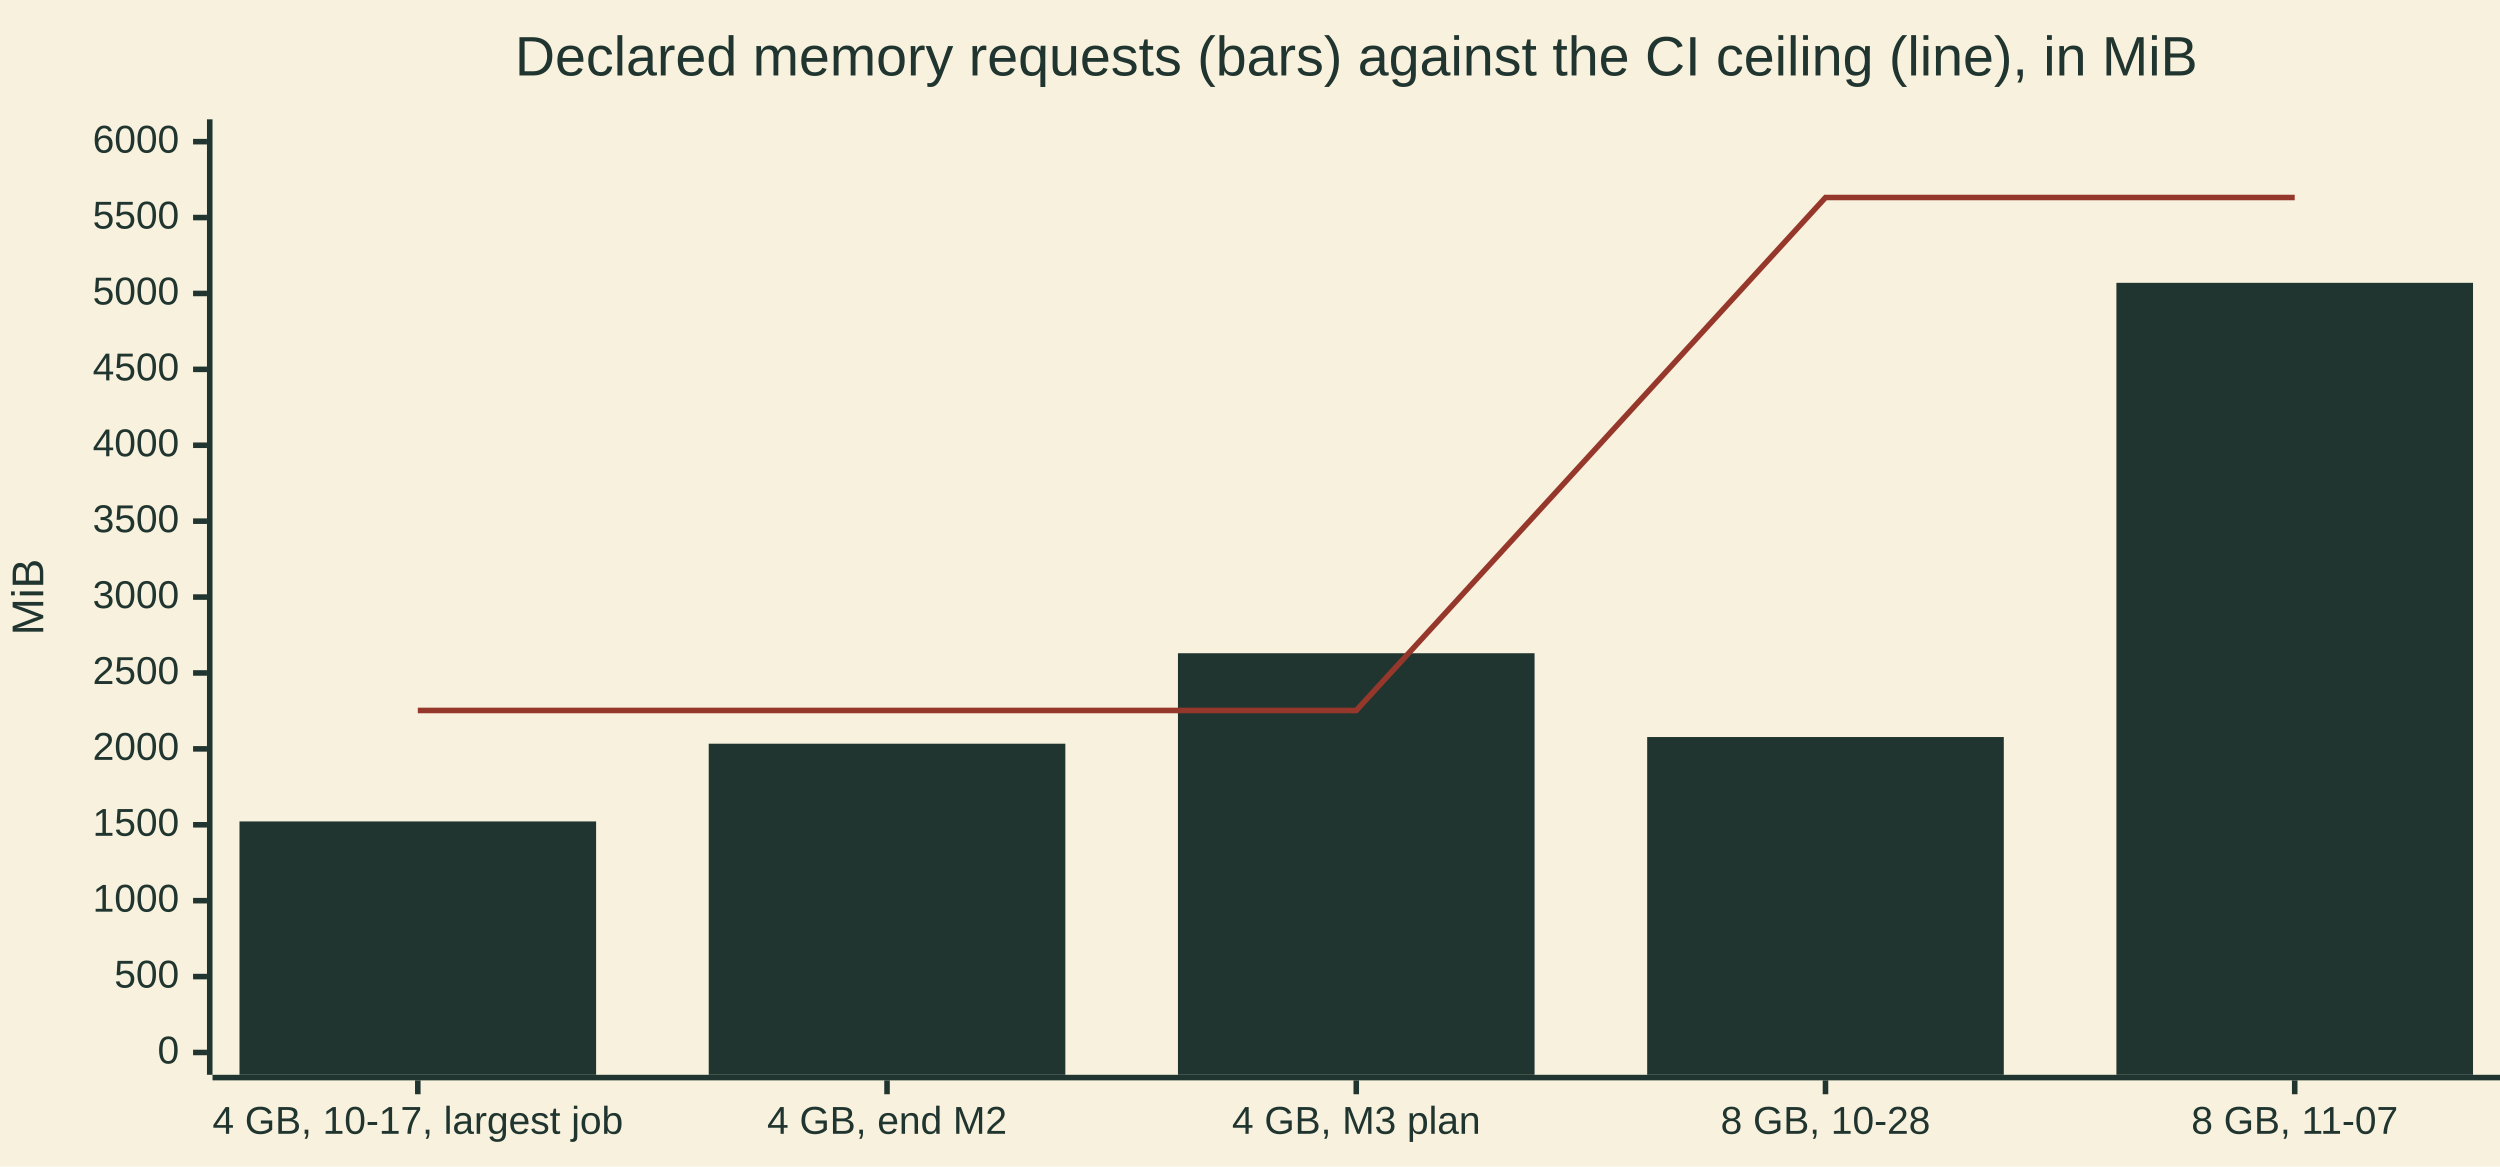
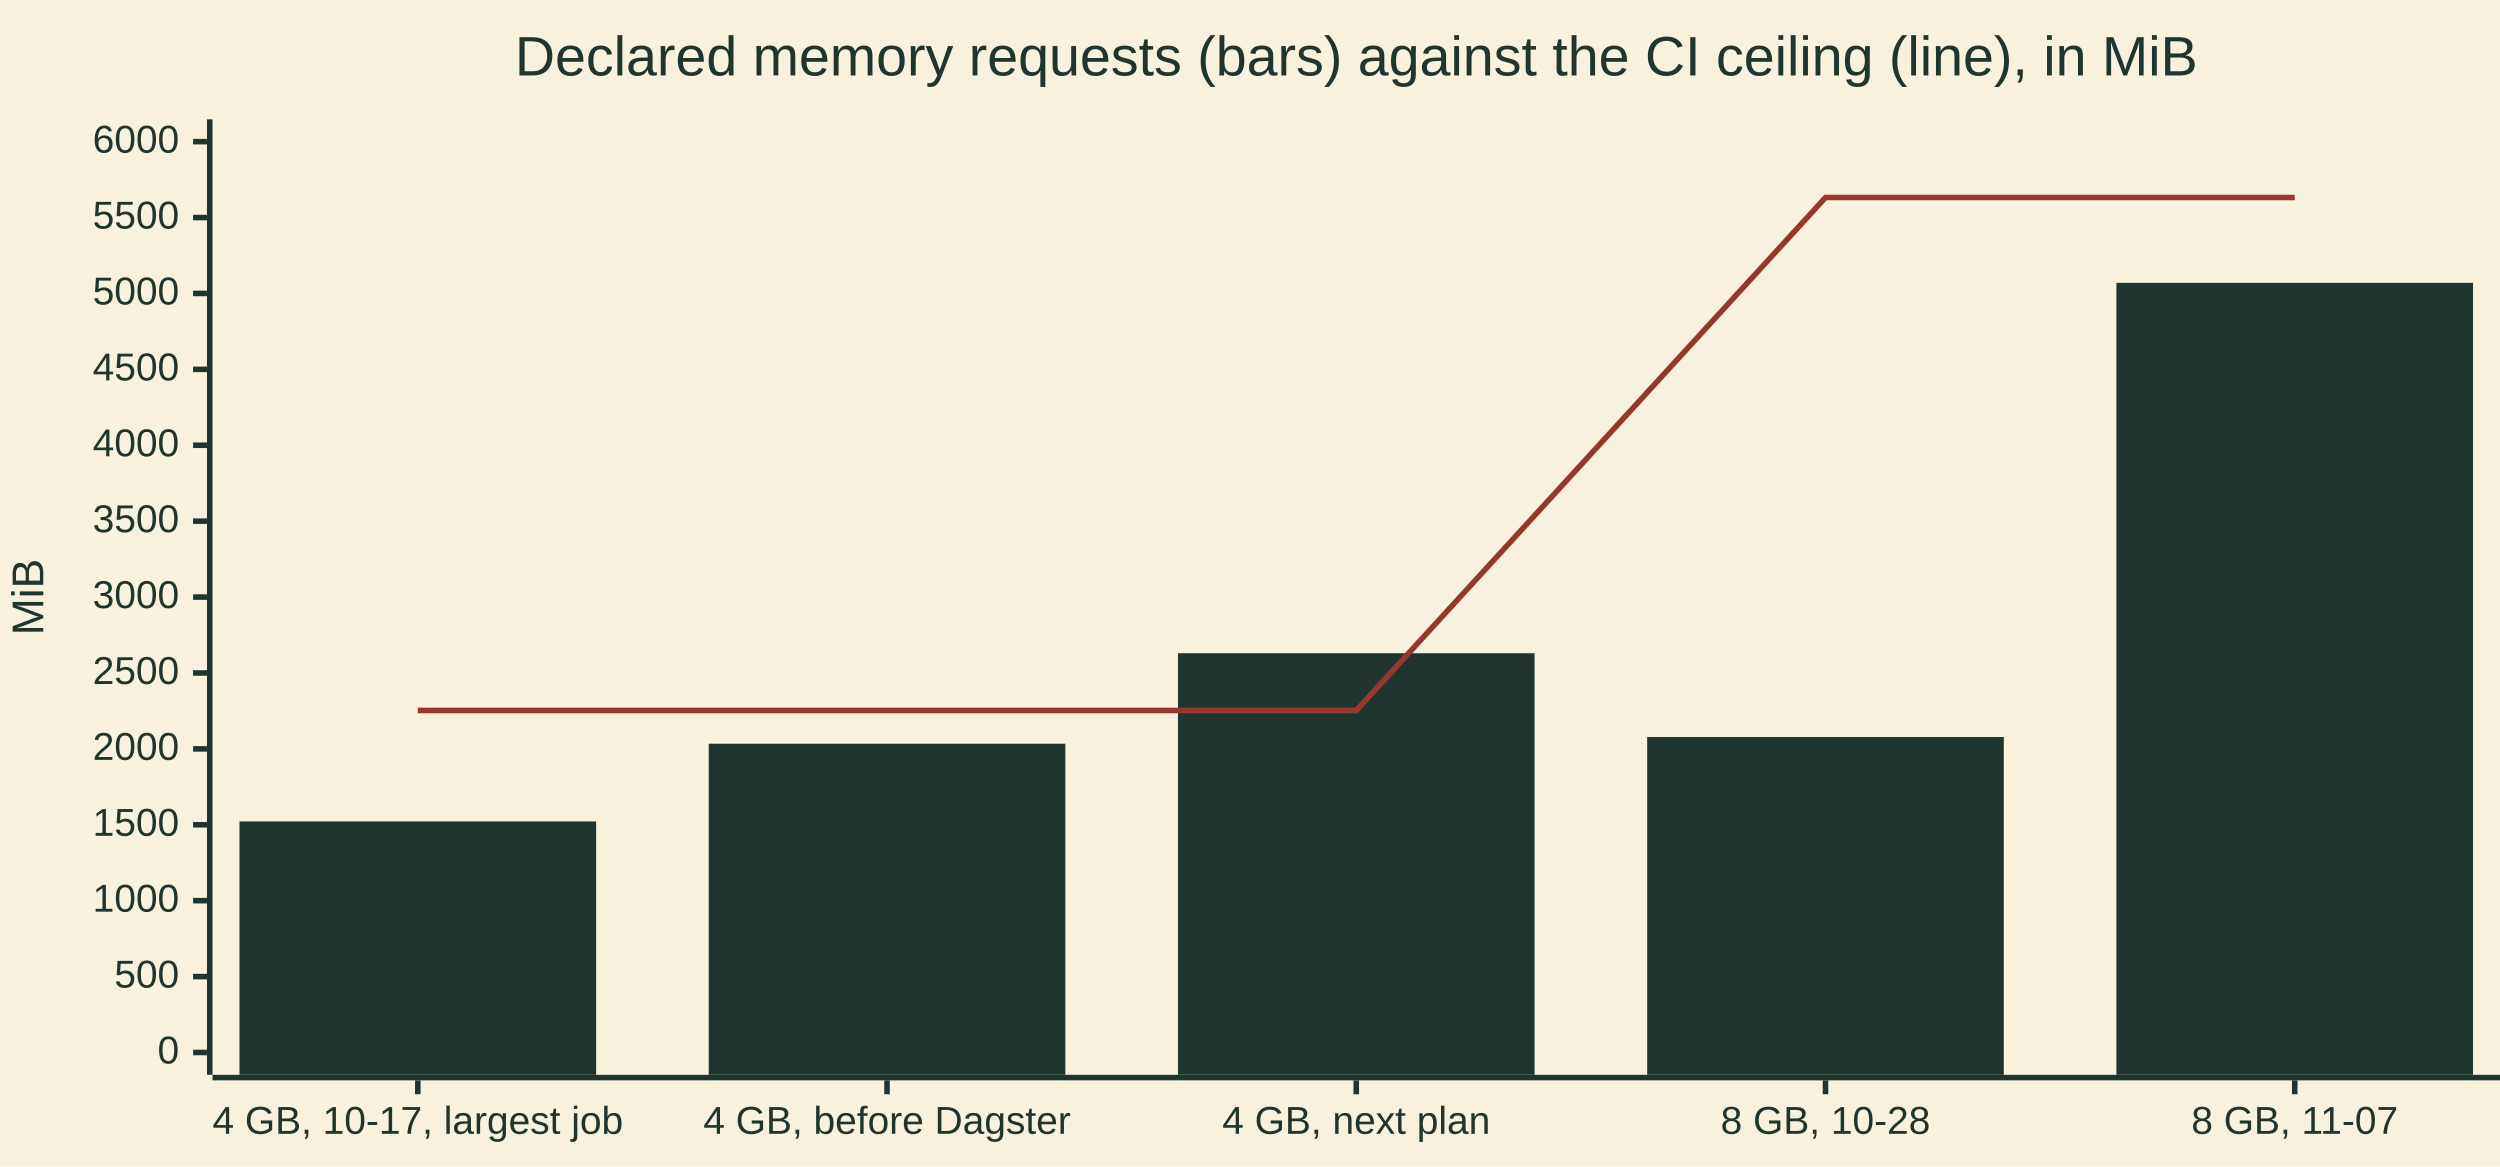
<svg xmlns="http://www.w3.org/2000/svg" id="lagom-infrastructure-memory-budget" width="100%" style="max-width: 900px; background-color: transparent;" viewBox="0 0 900 420" role="graphics-document document" aria-roledescription="xychart">
  <style>#lagom-infrastructure-memory-budget{font-family:arial,sans-serif;font-size:16px;fill:#20352f;}@keyframes edge-animation-frame{from{stroke-dashoffset:0;}}@keyframes dash{to{stroke-dashoffset:0;}}#lagom-infrastructure-memory-budget .edge-animation-slow{stroke-dasharray:9,5!important;stroke-dashoffset:900;animation:dash 50s linear infinite;stroke-linecap:round;}#lagom-infrastructure-memory-budget .edge-animation-fast{stroke-dasharray:9,5!important;stroke-dashoffset:900;animation:dash 20s linear infinite;stroke-linecap:round;}#lagom-infrastructure-memory-budget .error-icon{fill:#f2ead6;}#lagom-infrastructure-memory-budget .error-text{fill:#0d1529;stroke:#0d1529;}#lagom-infrastructure-memory-budget .edge-thickness-normal{stroke-width:1px;}#lagom-infrastructure-memory-budget .edge-thickness-thick{stroke-width:3.5px;}#lagom-infrastructure-memory-budget .edge-pattern-solid{stroke-dasharray:0;}#lagom-infrastructure-memory-budget .edge-thickness-invisible{stroke-width:0;fill:none;}#lagom-infrastructure-memory-budget .edge-pattern-dashed{stroke-dasharray:3;}#lagom-infrastructure-memory-budget .edge-pattern-dotted{stroke-dasharray:2;}#lagom-infrastructure-memory-budget .marker{fill:#96372c;stroke:#96372c;}#lagom-infrastructure-memory-budget .marker.cross{stroke:#96372c;}#lagom-infrastructure-memory-budget svg{font-family:arial,sans-serif;font-size:16px;}#lagom-infrastructure-memory-budget p{margin:0;}#lagom-infrastructure-memory-budget .node .neo-node{stroke:#20352f;}#lagom-infrastructure-memory-budget [data-look="neo"].node rect,#lagom-infrastructure-memory-budget [data-look="neo"].cluster rect,#lagom-infrastructure-memory-budget [data-look="neo"].node polygon{stroke:#20352f;filter:drop-shadow( 1px 2px 2px rgba(185,185,185,1));}#lagom-infrastructure-memory-budget [data-look="neo"].swimlane.cluster rect{filter:none;}#lagom-infrastructure-memory-budget [data-look="neo"].node path{stroke:#20352f;stroke-width:1px;}#lagom-infrastructure-memory-budget [data-look="neo"].node .outer-path{filter:drop-shadow( 1px 2px 2px rgba(185,185,185,1));}#lagom-infrastructure-memory-budget [data-look="neo"].node .neo-line path{stroke:#20352f;filter:none;}#lagom-infrastructure-memory-budget [data-look="neo"].node circle{stroke:#20352f;filter:drop-shadow( 1px 2px 2px rgba(185,185,185,1));}#lagom-infrastructure-memory-budget [data-look="neo"].node circle .state-start{fill:#000000;}#lagom-infrastructure-memory-budget [data-look="neo"].icon-shape .icon{fill:#20352f;filter:drop-shadow( 1px 2px 2px rgba(185,185,185,1));}#lagom-infrastructure-memory-budget [data-look="neo"].icon-shape .icon-neo path{stroke:#20352f;filter:drop-shadow( 1px 2px 2px rgba(185,185,185,1));}#lagom-infrastructure-memory-budget :root{--mermaid-font-family:arial,sans-serif;}@media (prefers-reduced-motion: reduce){*,*::before,*::after{animation:none!important}}</style>
  <g />
  <g class="main">
    <rect width="900" height="420" class="background" fill="#f8f1dd" />
    <g class="chart-title">
      <text x="0" y="0" fill="#20352f" font-size="20" dominant-baseline="middle" text-anchor="middle" transform="translate(488.2534, 21.47982) rotate(0)">Declared memory requests (bars) against the CI ceiling (line), in MiB</text>
    </g>
    <g class="plot">
      <g class="bar-plot-0">
        <rect x="86.217" y="295.716" width="128.381" height="91.212" fill="#20352f" stroke="#20352f" stroke-width="0" />
        <rect x="255.14" y="267.735" width="128.381" height="119.193" fill="#20352f" stroke="#20352f" stroke-width="0" />
        <rect x="424.063" y="235.164" width="128.381" height="151.764" fill="#20352f" stroke="#20352f" stroke-width="0" />
        <rect x="592.985" y="265.331" width="128.381" height="121.597" fill="#20352f" stroke="#20352f" stroke-width="0" />
        <rect x="761.908" y="101.82" width="128.381" height="285.109" fill="#20352f" stroke="#20352f" stroke-width="0" />
      </g>
      <g class="line-plot-1">
        <path d="M150.408,255.767L319.331,255.767L488.253,255.767L657.176,71.107L826.099,71.107" fill="none" stroke="#96372c" stroke-width="2" />
      </g>
    </g>
    <g class="bottom-axis">
      <g class="axis-line">
        <path d="M 76.507,387.928 L 900,387.928" fill="none" stroke="#20352f" stroke-width="2" />
      </g>
      <g class="label">
        <text x="0" y="0" fill="#20352f" font-size="14" dominant-baseline="text-before-edge" text-anchor="middle" transform="translate(150.4081, 398.9282) rotate(0)">4 GB, 10-17, largest job</text>
-         <text x="0" y="0" fill="#20352f" font-size="14" dominant-baseline="text-before-edge" text-anchor="middle" transform="translate(319.3307, 398.9282) rotate(0)">4 GB, end M2</text>
-         <text x="0" y="0" fill="#20352f" font-size="14" dominant-baseline="text-before-edge" text-anchor="middle" transform="translate(488.2534, 398.9282) rotate(0)">4 GB, M3 plan</text>
+         <text x="0" y="0" fill="#20352f" font-size="14" dominant-baseline="text-before-edge" text-anchor="middle" transform="translate(319.3307, 398.9282) rotate(0)">4 GB, before Dagster</text>
+         <text x="0" y="0" fill="#20352f" font-size="14" dominant-baseline="text-before-edge" text-anchor="middle" transform="translate(488.2534, 398.9282) rotate(0)">4 GB, next plan</text>
        <text x="0" y="0" fill="#20352f" font-size="14" dominant-baseline="text-before-edge" text-anchor="middle" transform="translate(657.176, 398.9282) rotate(0)">8 GB, 10-28</text>
        <text x="0" y="0" fill="#20352f" font-size="14" dominant-baseline="text-before-edge" text-anchor="middle" transform="translate(826.0986, 398.9282) rotate(0)">8 GB, 11-07</text>
      </g>
      <g class="ticks">
        <path d="M 150.408,388.928 L 150.408,393.928" fill="none" stroke="#20352f" stroke-width="2" />
        <path d="M 319.331,388.928 L 319.331,393.928" fill="none" stroke="#20352f" stroke-width="2" />
        <path d="M 488.253,388.928 L 488.253,393.928" fill="none" stroke="#20352f" stroke-width="2" />
        <path d="M 657.176,388.928 L 657.176,393.928" fill="none" stroke="#20352f" stroke-width="2" />
        <path d="M 826.099,388.928 L 826.099,393.928" fill="none" stroke="#20352f" stroke-width="2" />
      </g>
    </g>
    <g class="left-axis">
      <g class="axisl-line">
        <path d="M 75.507,42.96 L 75.507,386.928" fill="none" stroke="#20352f" stroke-width="2" />
      </g>
      <g class="label">
        <text x="0" y="0" fill="#20352f" font-size="14" dominant-baseline="middle" text-anchor="end" transform="translate(64.50673, 50.99552) rotate(0)">6000</text>
        <text x="0" y="0" fill="#20352f" font-size="14" dominant-baseline="middle" text-anchor="end" transform="translate(64.50673, 78.32026) rotate(0)">5500</text>
        <text x="0" y="0" fill="#20352f" font-size="14" dominant-baseline="middle" text-anchor="end" transform="translate(64.50673, 105.645) rotate(0)">5000</text>
        <text x="0" y="0" fill="#20352f" font-size="14" dominant-baseline="middle" text-anchor="end" transform="translate(64.50673, 132.9697) rotate(0)">4500</text>
        <text x="0" y="0" fill="#20352f" font-size="14" dominant-baseline="middle" text-anchor="end" transform="translate(64.50673, 160.2945) rotate(0)">4000</text>
        <text x="0" y="0" fill="#20352f" font-size="14" dominant-baseline="middle" text-anchor="end" transform="translate(64.50673, 187.6192) rotate(0)">3500</text>
        <text x="0" y="0" fill="#20352f" font-size="14" dominant-baseline="middle" text-anchor="end" transform="translate(64.50673, 214.9439) rotate(0)">3000</text>
        <text x="0" y="0" fill="#20352f" font-size="14" dominant-baseline="middle" text-anchor="end" transform="translate(64.50673, 242.2687) rotate(0)">2500</text>
        <text x="0" y="0" fill="#20352f" font-size="14" dominant-baseline="middle" text-anchor="end" transform="translate(64.50673, 269.5934) rotate(0)">2000</text>
        <text x="0" y="0" fill="#20352f" font-size="14" dominant-baseline="middle" text-anchor="end" transform="translate(64.50673, 296.9182) rotate(0)">1500</text>
        <text x="0" y="0" fill="#20352f" font-size="14" dominant-baseline="middle" text-anchor="end" transform="translate(64.50673, 324.2429) rotate(0)">1000</text>
        <text x="0" y="0" fill="#20352f" font-size="14" dominant-baseline="middle" text-anchor="end" transform="translate(64.50673, 351.5676) rotate(0)">500</text>
        <text x="0" y="0" fill="#20352f" font-size="14" dominant-baseline="middle" text-anchor="end" transform="translate(64.50673, 378.8924) rotate(0)">0</text>
      </g>
      <g class="ticks">
        <path d="M 74.507,50.996 L 69.507,50.996" fill="none" stroke="#20352f" stroke-width="2" />
        <path d="M 74.507,78.32 L 69.507,78.32" fill="none" stroke="#20352f" stroke-width="2" />
        <path d="M 74.507,105.645 L 69.507,105.645" fill="none" stroke="#20352f" stroke-width="2" />
        <path d="M 74.507,132.97 L 69.507,132.97" fill="none" stroke="#20352f" stroke-width="2" />
        <path d="M 74.507,160.294 L 69.507,160.294" fill="none" stroke="#20352f" stroke-width="2" />
        <path d="M 74.507,187.619 L 69.507,187.619" fill="none" stroke="#20352f" stroke-width="2" />
        <path d="M 74.507,214.944 L 69.507,214.944" fill="none" stroke="#20352f" stroke-width="2" />
        <path d="M 74.507,242.269 L 69.507,242.269" fill="none" stroke="#20352f" stroke-width="2" />
        <path d="M 74.507,269.593 L 69.507,269.593" fill="none" stroke="#20352f" stroke-width="2" />
        <path d="M 74.507,296.918 L 69.507,296.918" fill="none" stroke="#20352f" stroke-width="2" />
        <path d="M 74.507,324.243 L 69.507,324.243" fill="none" stroke="#20352f" stroke-width="2" />
        <path d="M 74.507,351.568 L 69.507,351.568" fill="none" stroke="#20352f" stroke-width="2" />
        <path d="M 74.507,378.892 L 69.507,378.892" fill="none" stroke="#20352f" stroke-width="2" />
      </g>
      <g class="title">
        <text x="0" y="0" fill="#20352f" font-size="16" dominant-baseline="text-before-edge" text-anchor="middle" transform="translate(5, 214.9439) rotate(270)">MiB</text>
      </g>
    </g>
  </g>
  <g class="mermaid-tmp-group" />
</svg>
